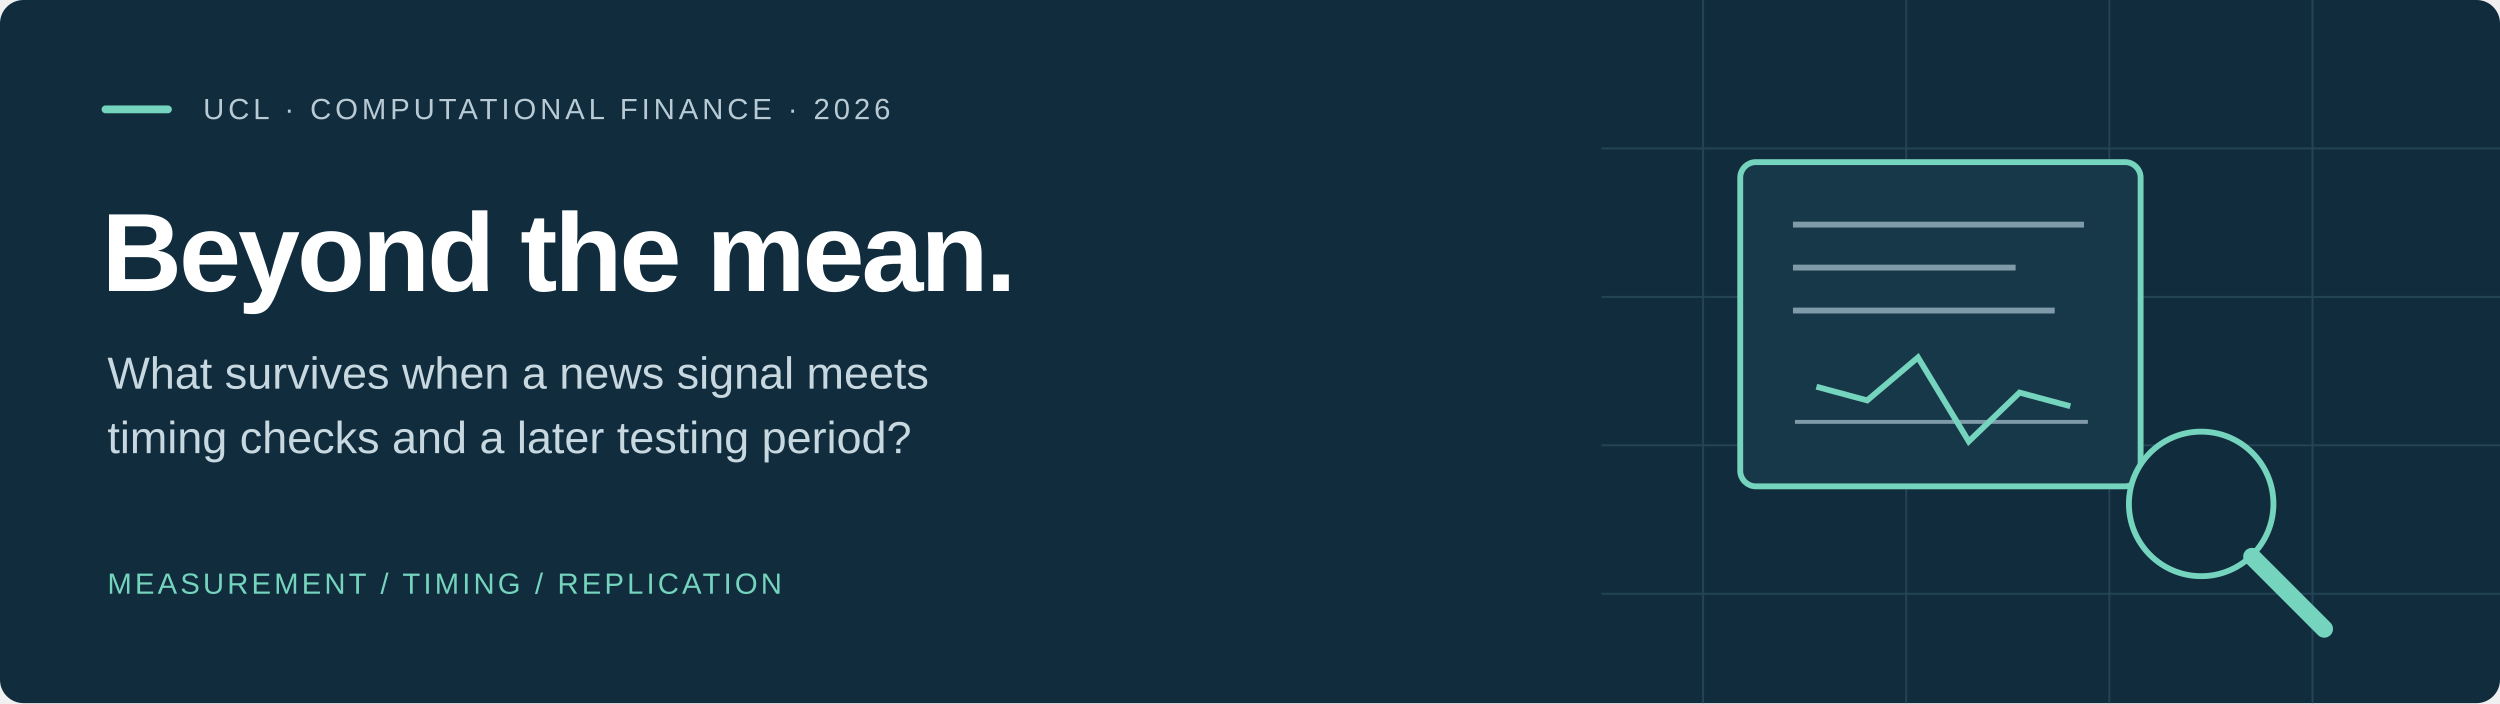
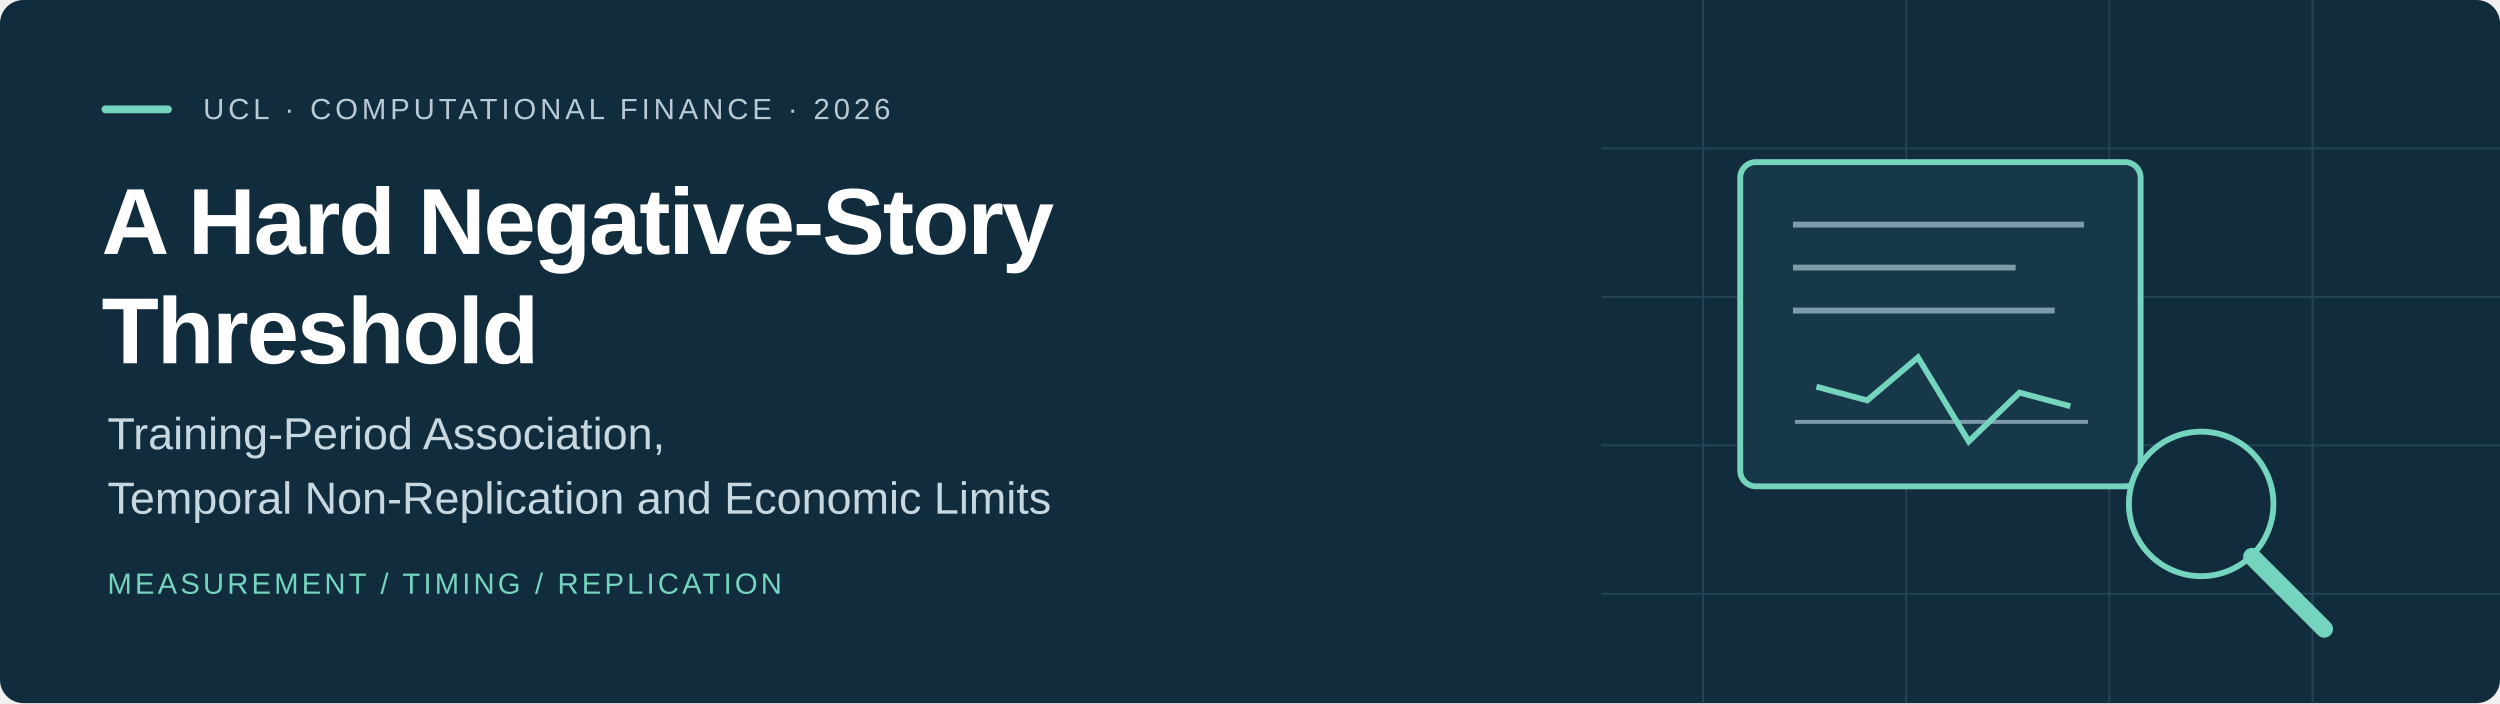
<svg xmlns="http://www.w3.org/2000/svg" width="1280" height="360" viewBox="0 0 1280 360" role="img" aria-labelledby="title desc">
  <rect width="1280" height="360" rx="12" fill="#102c3d" />
  <path d="M872 0V360M976 0V360M1080 0V360M1184 0V360M820 76H1280M820 152H1280M820 228H1280M820 304H1280" stroke="#244456" stroke-width="1" />
  <rect x="52" y="54" width="36" height="4" rx="2" fill="#75d4bd" />
  <g font-family="-apple-system, BlinkMacSystemFont, 'Segoe UI', Arial, sans-serif">
    <text x="104" y="61" fill="#b8cbd5" font-size="15" letter-spacing="2">UCL · COMPUTATIONAL FINANCE · 2026</text>
-     <text x="52" y="149" fill="#ffffff" font-size="57" font-weight="700" letter-spacing="-1.5">Beyond the mean.</text>
-     <text x="55" y="199" fill="#c8d8e0" font-size="23">What survives when a news signal meets</text>
-     <text x="55" y="232" fill="#c8d8e0" font-size="23">timing checks and a later testing period?</text>
+     <text x="52" y="130" fill="#ffffff" font-size="48" font-weight="700" letter-spacing="-1">A Hard Negative-Story</text>
+     <text x="52" y="186" fill="#ffffff" font-size="48" font-weight="700" letter-spacing="-1">Threshold</text>
+     <text x="55" y="230" fill="#c8d8e0" font-size="23">Training-Period Association,</text>
+     <text x="55" y="263" fill="#c8d8e0" font-size="23">Temporal Non-Replication and Economic Limits</text>
    <text x="55" y="304" fill="#75d4bd" font-size="15" letter-spacing="1.6">MEASUREMENT  /  TIMING  /  REPLICATION</text>
  </g>
  <g fill="none" stroke="#75d4bd" stroke-width="3">
    <rect x="891" y="83" width="205" height="166" rx="8" fill="#163849" />
    <path d="M918 115H1067M918 137H1032M918 159H1052" stroke="#7f9ba9" />
    <path d="M919 216H1069" stroke="#7f9ba9" stroke-width="2" />
    <path d="M930 198L956 205L982 183L1008 226L1034 201L1060 208" />
    <circle cx="1127" cy="258" r="37" fill="#102c3d" />
    <path d="M1153 285L1190 322" stroke-width="9" stroke-linecap="round" />
  </g>
</svg>
